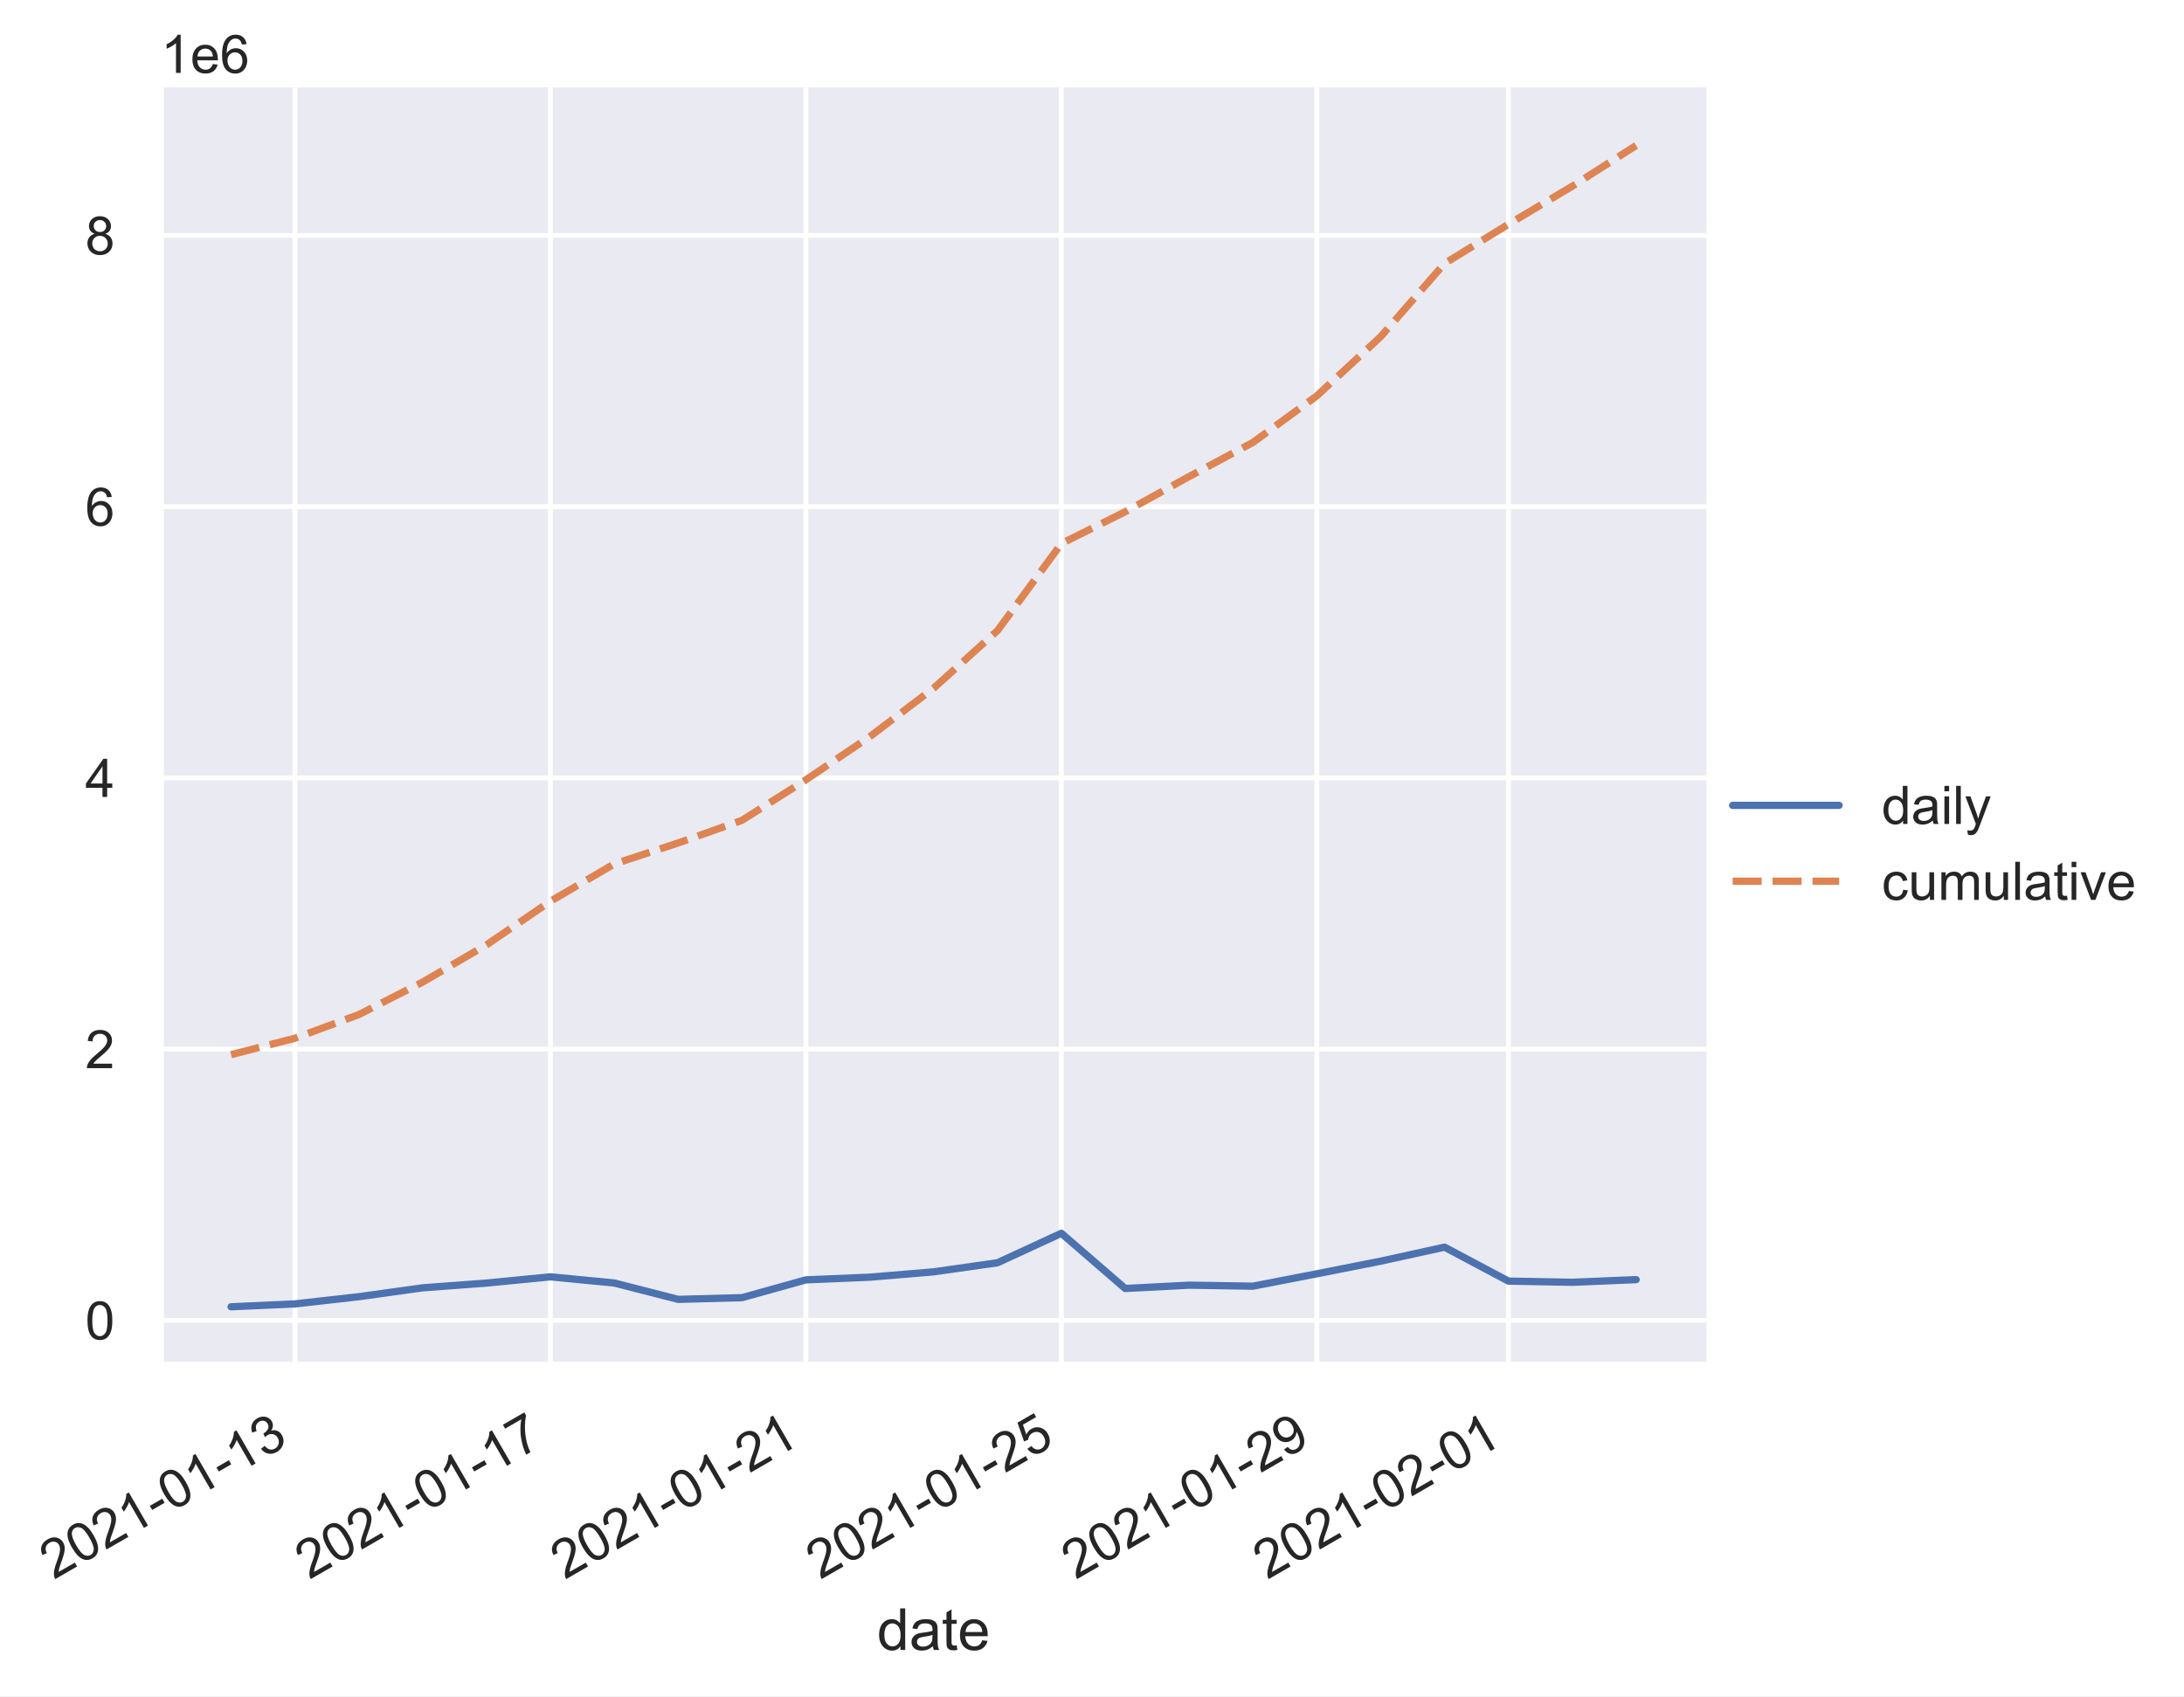
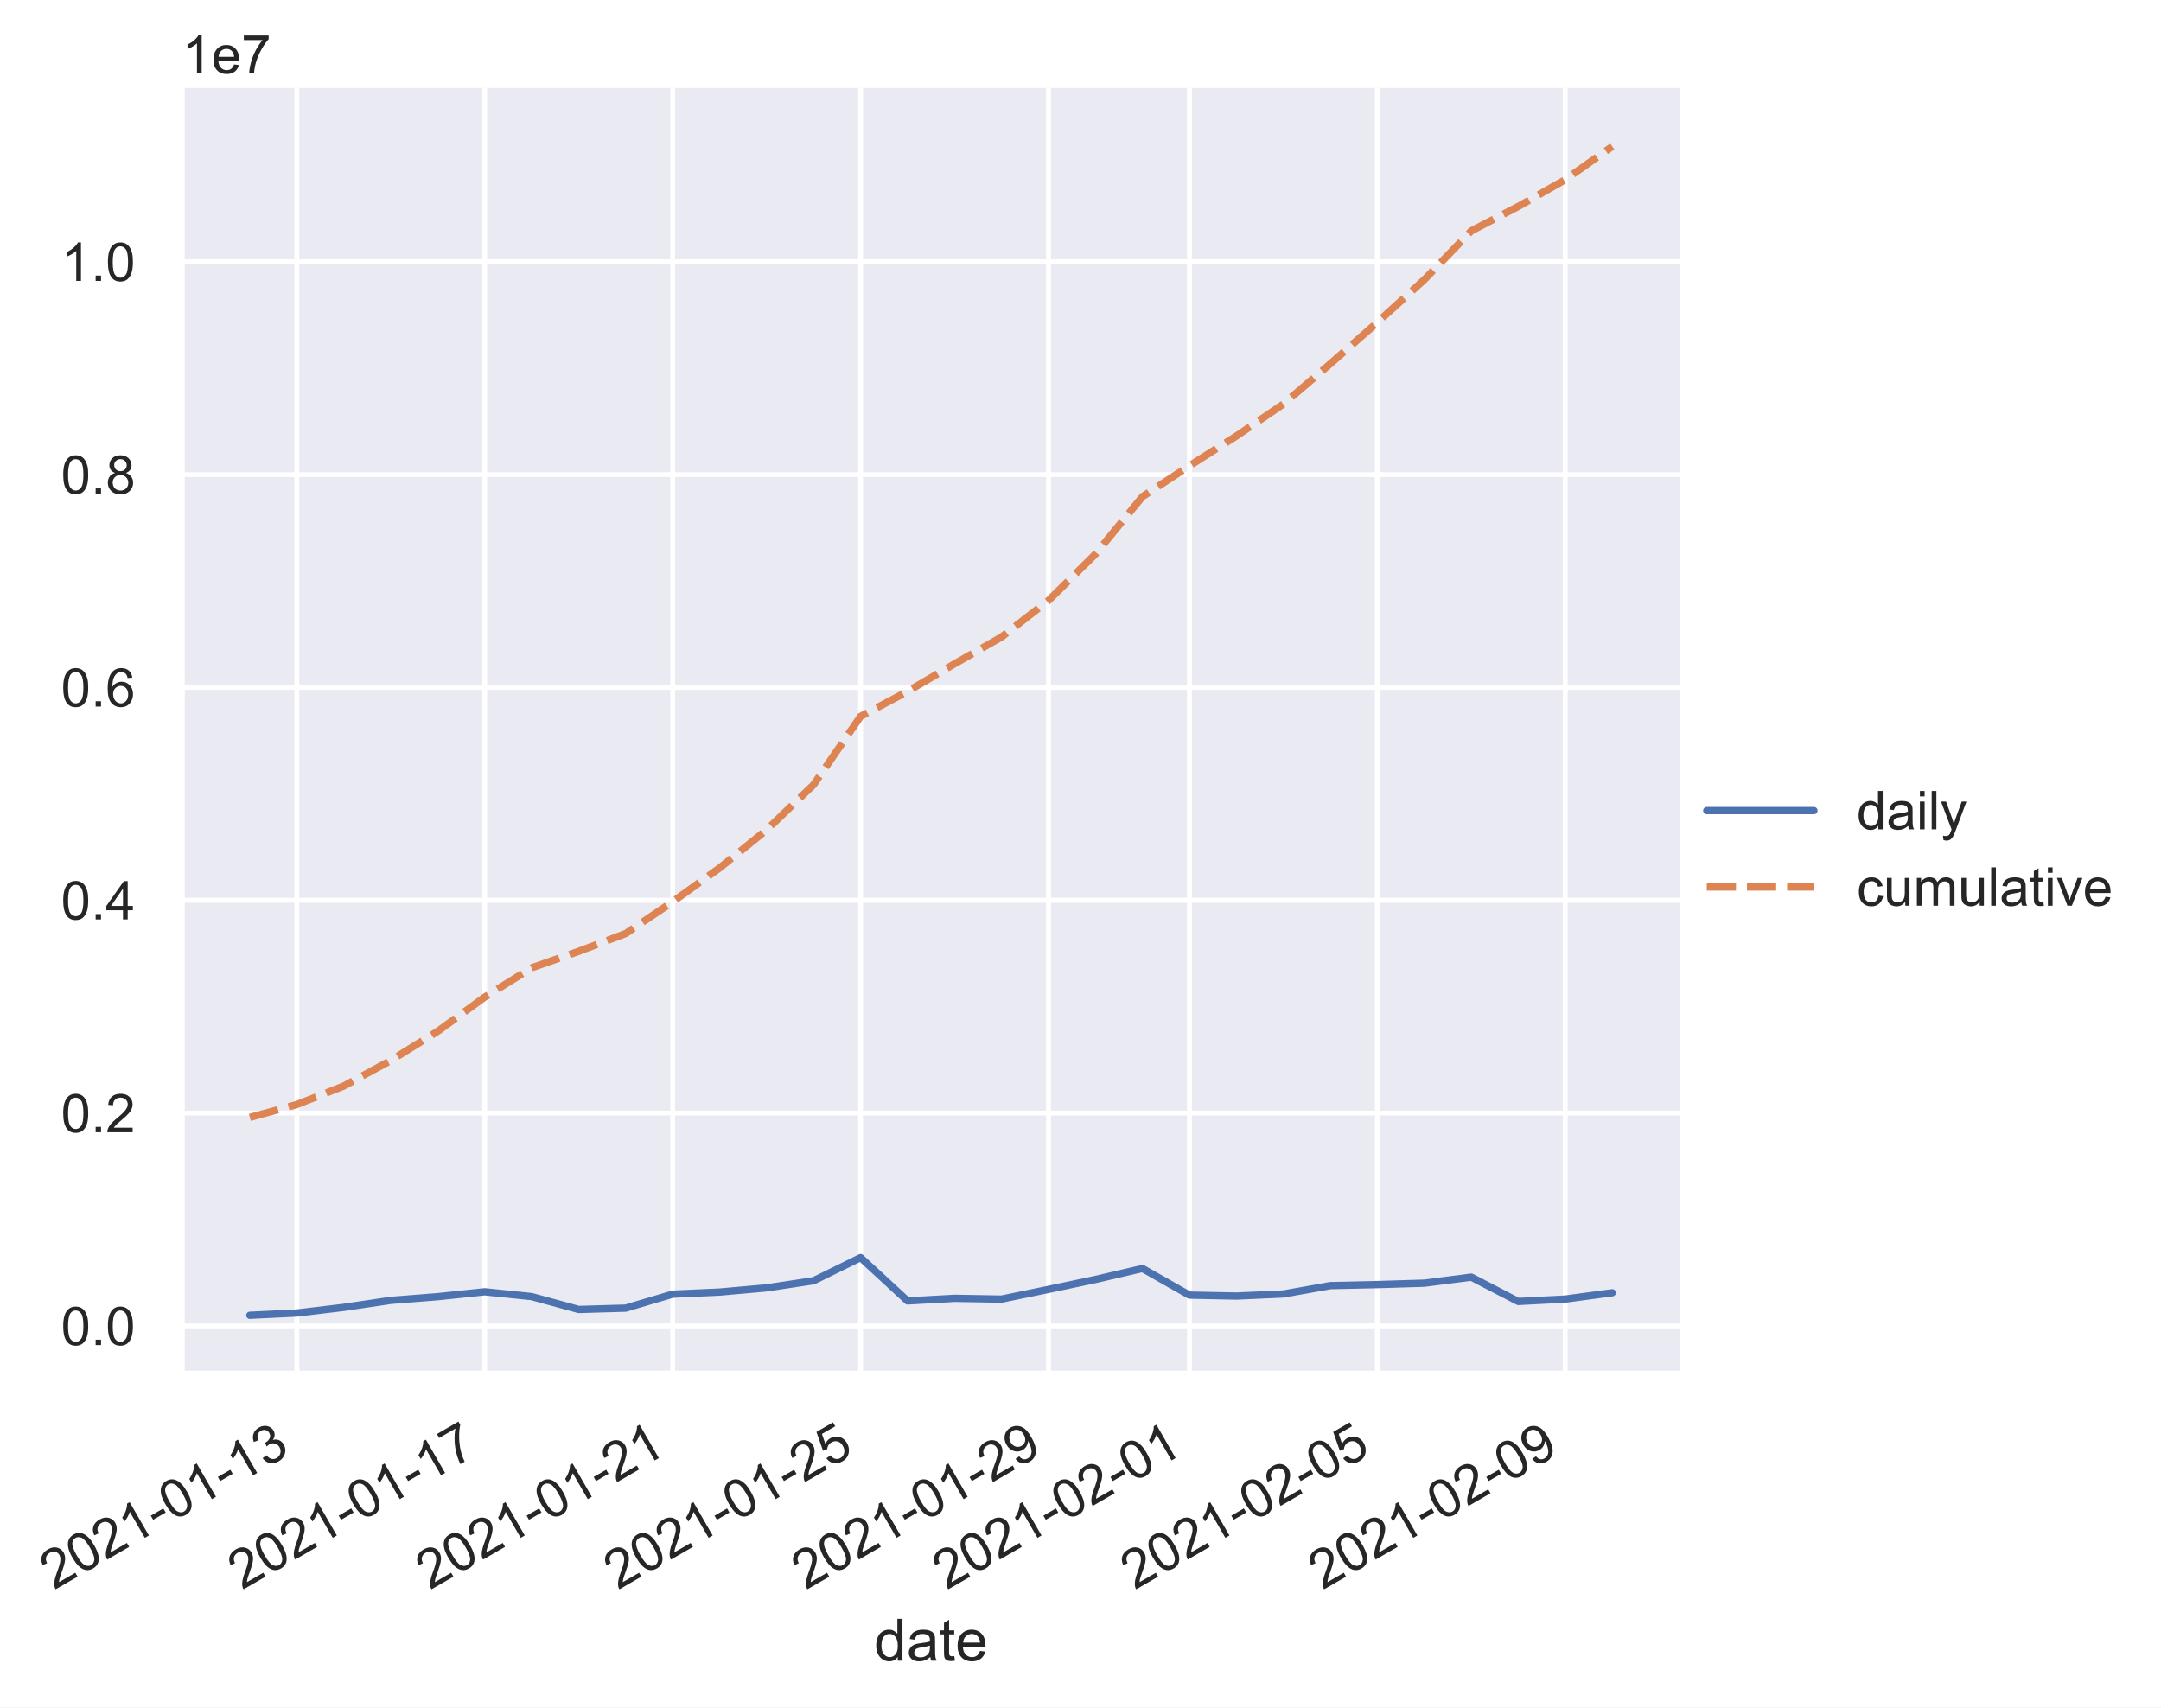
- <svg xmlns="http://www.w3.org/2000/svg" xmlns:xlink="http://www.w3.org/1999/xlink" height="350.631pt" version="1.1" viewBox="0 0 451.328 350.631" width="451.328pt">
+ <svg xmlns="http://www.w3.org/2000/svg" xmlns:xlink="http://www.w3.org/1999/xlink" height="350.631pt" version="1.1" viewBox="0 0 443.781 350.631" width="443.781pt">
  <defs>
    <style type="text/css">*{stroke-linecap:butt;stroke-linejoin:round;}</style>
  </defs>
  <g id="figure_1">
    <g id="patch_1">
-       <path d="M 0 350.631  L 451.328 350.631  L 451.328 0  L 0 0  z " style="fill:#ffffff;" />
+       <path d="M 0 350.631  L 443.781 350.631  L 443.781 0  L 0 0  z " style="fill:#ffffff;" />
    </g>
    <g id="axes_1">
      <g id="patch_2">
-         <path d="M 33.238 282.114  L 352.629 282.114  L 352.629 18.074  L 33.238 18.074  z " style="fill:#eaeaf2;" />
+         <path d="M 37.317 282.114  L 345.081 282.114  L 345.081 18.074  L 37.317 18.074  z " style="fill:#eaeaf2;" />
      </g>
      <g id="matplotlib.axis_1">
        <g id="xtick_1">
          <g id="line2d_1">
-             <path clip-path="url(#pc529a335b0)" d="M 60.954 282.114  L 60.954 18.074  " style="fill:none;stroke:#ffffff;stroke-linecap:round;" />
+             <path clip-path="url(#p9297dbb8e9)" d="M 60.954 282.114  L 60.954 18.074  " style="fill:none;stroke:#ffffff;stroke-linecap:round;" />
          </g>
          <g id="text_1">
            <g style="fill:#262626;" transform="translate(11.1368 326.5631)rotate(-30)scale(0.11 -0.11)">
              <defs>
                <path d="M 50.344 8.453  L 50.344 0  L 3.031 0  Q 2.938 3.172 4.047 6.109  Q 5.859 10.938 9.828 15.625  Q 13.812 20.312 21.344 26.469  Q 33.016 36.031 37.109 41.625  Q 41.219 47.219 41.219 52.203  Q 41.219 57.422 37.469 61  Q 33.734 64.594 27.734 64.594  Q 21.391 64.594 17.578 60.781  Q 13.766 56.984 13.719 50.25  L 4.688 51.172  Q 5.609 61.281 11.656 66.578  Q 17.719 71.875 27.938 71.875  Q 38.234 71.875 44.234 66.156  Q 50.25 60.453 50.25 52  Q 50.25 47.703 48.484 43.547  Q 46.734 39.406 42.656 34.812  Q 38.578 30.219 29.109 22.219  Q 21.188 15.578 18.938 13.203  Q 16.703 10.844 15.234 8.453  z " id="ArialMT-50" />
                <path d="M 4.156 35.297  Q 4.156 48 6.766 55.734  Q 9.375 63.484 14.516 67.672  Q 19.672 71.875 27.484 71.875  Q 33.25 71.875 37.594 69.547  Q 41.938 67.234 44.766 62.859  Q 47.609 58.5 49.219 52.219  Q 50.828 45.953 50.828 35.297  Q 50.828 22.703 48.234 14.969  Q 45.656 7.234 40.5 3  Q 35.359 -1.219 27.484 -1.219  Q 17.141 -1.219 11.234 6.203  Q 4.156 15.141 4.156 35.297  z M 13.188 35.297  Q 13.188 17.672 17.312 11.828  Q 21.438 6 27.484 6  Q 33.547 6 37.672 11.859  Q 41.797 17.719 41.797 35.297  Q 41.797 52.984 37.672 58.781  Q 33.547 64.594 27.391 64.594  Q 21.344 64.594 17.719 59.469  Q 13.188 52.938 13.188 35.297  z " id="ArialMT-48" />
                <path d="M 37.25 0  L 28.469 0  L 28.469 56  Q 25.297 52.984 20.141 49.953  Q 14.984 46.922 10.891 45.406  L 10.891 53.906  Q 18.266 57.375 23.781 62.297  Q 29.297 67.234 31.594 71.875  L 37.25 71.875  z " id="ArialMT-49" />
                <path d="M 3.172 21.484  L 3.172 30.328  L 30.172 30.328  L 30.172 21.484  z " id="ArialMT-45" />
                <path d="M 4.203 18.891  L 12.984 20.062  Q 14.5 12.594 18.141 9.297  Q 21.781 6 27 6  Q 33.203 6 37.469 10.297  Q 41.75 14.594 41.75 20.953  Q 41.75 27 37.797 30.922  Q 33.844 34.859 27.734 34.859  Q 25.25 34.859 21.531 33.891  L 22.516 41.609  Q 23.391 41.5 23.922 41.5  Q 29.547 41.5 34.031 44.422  Q 38.531 47.359 38.531 53.469  Q 38.531 58.297 35.25 61.469  Q 31.984 64.656 26.812 64.656  Q 21.688 64.656 18.266 61.422  Q 14.844 58.203 13.875 51.766  L 5.078 53.328  Q 6.688 62.156 12.391 67.016  Q 18.109 71.875 26.609 71.875  Q 32.469 71.875 37.391 69.359  Q 42.328 66.844 44.938 62.5  Q 47.562 58.156 47.562 53.266  Q 47.562 48.641 45.062 44.828  Q 42.578 41.016 37.703 38.766  Q 44.047 37.312 47.562 32.688  Q 51.078 28.078 51.078 21.141  Q 51.078 11.766 44.234 5.25  Q 37.406 -1.266 26.953 -1.266  Q 17.531 -1.266 11.297 4.344  Q 5.078 9.969 4.203 18.891  z " id="ArialMT-51" />
              </defs>
              <use xlink:href="#ArialMT-50" />
              <use x="55.615" xlink:href="#ArialMT-48" />
              <use x="111.23" xlink:href="#ArialMT-50" />
              <use x="166.846" xlink:href="#ArialMT-49" />
              <use x="222.461" xlink:href="#ArialMT-45" />
              <use x="255.762" xlink:href="#ArialMT-48" />
              <use x="311.377" xlink:href="#ArialMT-49" />
              <use x="366.992" xlink:href="#ArialMT-45" />
              <use x="400.293" xlink:href="#ArialMT-49" />
              <use x="455.908" xlink:href="#ArialMT-51" />
            </g>
          </g>
        </g>
        <g id="xtick_2">
          <g id="line2d_2">
-             <path clip-path="url(#pc529a335b0)" d="M 113.746 282.114  L 113.746 18.074  " style="fill:none;stroke:#ffffff;stroke-linecap:round;" />
+             <path clip-path="url(#p9297dbb8e9)" d="M 99.545 282.114  L 99.545 18.074  " style="fill:none;stroke:#ffffff;stroke-linecap:round;" />
          </g>
          <g id="text_2">
-             <g style="fill:#262626;" transform="translate(63.92859 326.5631)rotate(-30)scale(0.11 -0.11)">
+             <g style="fill:#262626;" transform="translate(49.72793 326.5631)rotate(-30)scale(0.11 -0.11)">
              <defs>
                <path d="M 4.734 62.203  L 4.734 70.656  L 51.078 70.656  L 51.078 63.812  Q 44.234 56.547 37.516 44.484  Q 30.812 32.422 27.156 19.672  Q 24.516 10.688 23.781 0  L 14.75 0  Q 14.891 8.453 18.062 20.406  Q 21.234 32.375 27.172 43.484  Q 33.109 54.594 39.797 62.203  z " id="ArialMT-55" />
              </defs>
              <use xlink:href="#ArialMT-50" />
              <use x="55.615" xlink:href="#ArialMT-48" />
              <use x="111.23" xlink:href="#ArialMT-50" />
              <use x="166.846" xlink:href="#ArialMT-49" />
              <use x="222.461" xlink:href="#ArialMT-45" />
              <use x="255.762" xlink:href="#ArialMT-48" />
              <use x="311.377" xlink:href="#ArialMT-49" />
              <use x="366.992" xlink:href="#ArialMT-45" />
              <use x="400.293" xlink:href="#ArialMT-49" />
              <use x="455.908" xlink:href="#ArialMT-55" />
            </g>
          </g>
        </g>
        <g id="xtick_3">
          <g id="line2d_3">
-             <path clip-path="url(#pc529a335b0)" d="M 166.537 282.114  L 166.537 18.074  " style="fill:none;stroke:#ffffff;stroke-linecap:round;" />
+             <path clip-path="url(#p9297dbb8e9)" d="M 138.136 282.114  L 138.136 18.074  " style="fill:none;stroke:#ffffff;stroke-linecap:round;" />
          </g>
          <g id="text_3">
-             <g style="fill:#262626;" transform="translate(116.7204 326.5631)rotate(-30)scale(0.11 -0.11)">
+             <g style="fill:#262626;" transform="translate(88.31906 326.5631)rotate(-30)scale(0.11 -0.11)">
              <use xlink:href="#ArialMT-50" />
              <use x="55.615" xlink:href="#ArialMT-48" />
              <use x="111.23" xlink:href="#ArialMT-50" />
              <use x="166.846" xlink:href="#ArialMT-49" />
              <use x="222.461" xlink:href="#ArialMT-45" />
              <use x="255.762" xlink:href="#ArialMT-48" />
              <use x="311.377" xlink:href="#ArialMT-49" />
              <use x="366.992" xlink:href="#ArialMT-45" />
              <use x="400.293" xlink:href="#ArialMT-50" />
              <use x="455.908" xlink:href="#ArialMT-49" />
            </g>
          </g>
        </g>
        <g id="xtick_4">
          <g id="line2d_4">
-             <path clip-path="url(#pc529a335b0)" d="M 219.329 282.114  L 219.329 18.074  " style="fill:none;stroke:#ffffff;stroke-linecap:round;" />
+             <path clip-path="url(#p9297dbb8e9)" d="M 176.727 282.114  L 176.727 18.074  " style="fill:none;stroke:#ffffff;stroke-linecap:round;" />
          </g>
          <g id="text_4">
-             <g style="fill:#262626;" transform="translate(169.5122 326.5631)rotate(-30)scale(0.11 -0.11)">
+             <g style="fill:#262626;" transform="translate(126.9102 326.5631)rotate(-30)scale(0.11 -0.11)">
              <defs>
                <path d="M 4.156 18.75  L 13.375 19.531  Q 14.406 12.797 18.141 9.391  Q 21.875 6 27.156 6  Q 33.5 6 37.891 10.781  Q 42.281 15.578 42.281 23.484  Q 42.281 31 38.062 35.344  Q 33.844 39.703 27 39.703  Q 22.75 39.703 19.328 37.766  Q 15.922 35.844 13.969 32.766  L 5.719 33.844  L 12.641 70.609  L 48.25 70.609  L 48.25 62.203  L 19.672 62.203  L 15.828 42.969  Q 22.266 47.469 29.344 47.469  Q 38.719 47.469 45.156 40.969  Q 51.609 34.469 51.609 24.266  Q 51.609 14.547 45.953 7.469  Q 39.062 -1.219 27.156 -1.219  Q 17.391 -1.219 11.203 4.25  Q 5.031 9.719 4.156 18.75  z " id="ArialMT-53" />
              </defs>
              <use xlink:href="#ArialMT-50" />
              <use x="55.615" xlink:href="#ArialMT-48" />
              <use x="111.23" xlink:href="#ArialMT-50" />
              <use x="166.846" xlink:href="#ArialMT-49" />
              <use x="222.461" xlink:href="#ArialMT-45" />
              <use x="255.762" xlink:href="#ArialMT-48" />
              <use x="311.377" xlink:href="#ArialMT-49" />
              <use x="366.992" xlink:href="#ArialMT-45" />
              <use x="400.293" xlink:href="#ArialMT-50" />
              <use x="455.908" xlink:href="#ArialMT-53" />
            </g>
          </g>
        </g>
        <g id="xtick_5">
          <g id="line2d_5">
-             <path clip-path="url(#pc529a335b0)" d="M 272.121 282.114  L 272.121 18.074  " style="fill:none;stroke:#ffffff;stroke-linecap:round;" />
+             <path clip-path="url(#p9297dbb8e9)" d="M 215.318 282.114  L 215.318 18.074  " style="fill:none;stroke:#ffffff;stroke-linecap:round;" />
          </g>
          <g id="text_5">
-             <g style="fill:#262626;" transform="translate(222.304 326.5631)rotate(-30)scale(0.11 -0.11)">
+             <g style="fill:#262626;" transform="translate(165.5013 326.5631)rotate(-30)scale(0.11 -0.11)">
              <defs>
                <path d="M 5.469 16.547  L 13.922 17.328  Q 14.984 11.375 18.016 8.688  Q 21.047 6 25.781 6  Q 29.828 6 32.875 7.859  Q 35.938 9.719 37.891 12.812  Q 39.844 15.922 41.156 21.188  Q 42.484 26.469 42.484 31.938  Q 42.484 32.516 42.438 33.688  Q 39.797 29.5 35.234 26.875  Q 30.672 24.266 25.344 24.266  Q 16.453 24.266 10.297 30.703  Q 4.156 37.156 4.156 47.703  Q 4.156 58.594 10.578 65.234  Q 17 71.875 26.656 71.875  Q 33.641 71.875 39.422 68.109  Q 45.219 64.359 48.219 57.391  Q 51.219 50.438 51.219 37.25  Q 51.219 23.531 48.234 15.406  Q 45.266 7.281 39.375 3.031  Q 33.5 -1.219 25.594 -1.219  Q 17.188 -1.219 11.859 3.438  Q 6.547 8.109 5.469 16.547  z M 41.453 48.141  Q 41.453 55.719 37.422 60.156  Q 33.406 64.594 27.734 64.594  Q 21.875 64.594 17.531 59.812  Q 13.188 55.031 13.188 47.406  Q 13.188 40.578 17.312 36.297  Q 21.438 32.031 27.484 32.031  Q 33.594 32.031 37.516 36.297  Q 41.453 40.578 41.453 48.141  z " id="ArialMT-57" />
              </defs>
              <use xlink:href="#ArialMT-50" />
              <use x="55.615" xlink:href="#ArialMT-48" />
              <use x="111.23" xlink:href="#ArialMT-50" />
              <use x="166.846" xlink:href="#ArialMT-49" />
              <use x="222.461" xlink:href="#ArialMT-45" />
              <use x="255.762" xlink:href="#ArialMT-48" />
              <use x="311.377" xlink:href="#ArialMT-49" />
              <use x="366.992" xlink:href="#ArialMT-45" />
              <use x="400.293" xlink:href="#ArialMT-50" />
              <use x="455.908" xlink:href="#ArialMT-57" />
            </g>
          </g>
        </g>
        <g id="xtick_6">
          <g id="line2d_6">
-             <path clip-path="url(#pc529a335b0)" d="M 311.715 282.114  L 311.715 18.074  " style="fill:none;stroke:#ffffff;stroke-linecap:round;" />
+             <path clip-path="url(#p9297dbb8e9)" d="M 244.262 282.114  L 244.262 18.074  " style="fill:none;stroke:#ffffff;stroke-linecap:round;" />
          </g>
          <g id="text_6">
-             <g style="fill:#262626;" transform="translate(261.8978 326.5631)rotate(-30)scale(0.11 -0.11)">
+             <g style="fill:#262626;" transform="translate(194.4447 326.5631)rotate(-30)scale(0.11 -0.11)">
              <use xlink:href="#ArialMT-50" />
              <use x="55.615" xlink:href="#ArialMT-48" />
              <use x="111.23" xlink:href="#ArialMT-50" />
              <use x="166.846" xlink:href="#ArialMT-49" />
              <use x="222.461" xlink:href="#ArialMT-45" />
              <use x="255.762" xlink:href="#ArialMT-48" />
              <use x="311.377" xlink:href="#ArialMT-50" />
              <use x="366.992" xlink:href="#ArialMT-45" />
              <use x="400.293" xlink:href="#ArialMT-48" />
              <use x="455.908" xlink:href="#ArialMT-49" />
            </g>
          </g>
        </g>
-         <g id="text_7">
-           <g style="fill:#262626;" transform="translate(181.2568 341.0458)scale(0.12 -0.12)">
+         <g id="xtick_7">
+           <g id="line2d_7">
+             <path clip-path="url(#p9297dbb8e9)" d="M 282.853 282.114  L 282.853 18.074  " style="fill:none;stroke:#ffffff;stroke-linecap:round;" />
+           </g>
+           <g id="text_7">
+             <g style="fill:#262626;" transform="translate(233.0358 326.5631)rotate(-30)scale(0.11 -0.11)">
+               <use xlink:href="#ArialMT-50" />
+               <use x="55.615" xlink:href="#ArialMT-48" />
+               <use x="111.23" xlink:href="#ArialMT-50" />
+               <use x="166.846" xlink:href="#ArialMT-49" />
+               <use x="222.461" xlink:href="#ArialMT-45" />
+               <use x="255.762" xlink:href="#ArialMT-48" />
+               <use x="311.377" xlink:href="#ArialMT-50" />
+               <use x="366.992" xlink:href="#ArialMT-45" />
+               <use x="400.293" xlink:href="#ArialMT-48" />
+               <use x="455.908" xlink:href="#ArialMT-53" />
+             </g>
+           </g>
+         </g>
+         <g id="xtick_8">
+           <g id="line2d_8">
+             <path clip-path="url(#p9297dbb8e9)" d="M 321.444 282.114  L 321.444 18.074  " style="fill:none;stroke:#ffffff;stroke-linecap:round;" />
+           </g>
+           <g id="text_8">
+             <g style="fill:#262626;" transform="translate(271.6269 326.5631)rotate(-30)scale(0.11 -0.11)">
+               <use xlink:href="#ArialMT-50" />
+               <use x="55.615" xlink:href="#ArialMT-48" />
+               <use x="111.23" xlink:href="#ArialMT-50" />
+               <use x="166.846" xlink:href="#ArialMT-49" />
+               <use x="222.461" xlink:href="#ArialMT-45" />
+               <use x="255.762" xlink:href="#ArialMT-48" />
+               <use x="311.377" xlink:href="#ArialMT-50" />
+               <use x="366.992" xlink:href="#ArialMT-45" />
+               <use x="400.293" xlink:href="#ArialMT-48" />
+               <use x="455.908" xlink:href="#ArialMT-57" />
+             </g>
+           </g>
+         </g>
+         <g id="text_9">
+           <g style="fill:#262626;" transform="translate(179.5224 341.0458)scale(0.12 -0.12)">
            <defs>
              <path d="M 40.234 0  L 40.234 6.547  Q 35.297 -1.172 25.734 -1.172  Q 19.531 -1.172 14.328 2.25  Q 9.125 5.672 6.266 11.797  Q 3.422 17.922 3.422 25.875  Q 3.422 33.641 6 39.969  Q 8.594 46.297 13.766 49.656  Q 18.953 53.031 25.344 53.031  Q 30.031 53.031 33.688 51.047  Q 37.359 49.078 39.656 45.906  L 39.656 71.578  L 48.391 71.578  L 48.391 0  z M 12.453 25.875  Q 12.453 15.922 16.641 10.984  Q 20.844 6.062 26.562 6.062  Q 32.328 6.062 36.344 10.766  Q 40.375 15.484 40.375 25.141  Q 40.375 35.797 36.266 40.766  Q 32.172 45.75 26.172 45.75  Q 20.312 45.75 16.375 40.969  Q 12.453 36.188 12.453 25.875  z " id="ArialMT-100" />
              <path d="M 40.438 6.391  Q 35.547 2.25 31.031 0.531  Q 26.516 -1.172 21.344 -1.172  Q 12.797 -1.172 8.203 3  Q 3.609 7.172 3.609 13.672  Q 3.609 17.484 5.344 20.625  Q 7.078 23.781 9.891 25.688  Q 12.703 27.594 16.219 28.562  Q 18.797 29.25 24.031 29.891  Q 34.672 31.156 39.703 32.906  Q 39.75 34.719 39.75 35.203  Q 39.75 40.578 37.25 42.781  Q 33.891 45.75 27.25 45.75  Q 21.047 45.75 18.094 43.578  Q 15.141 41.406 13.719 35.891  L 5.125 37.062  Q 6.297 42.578 8.984 45.969  Q 11.672 49.359 16.75 51.188  Q 21.828 53.031 28.516 53.031  Q 35.156 53.031 39.297 51.469  Q 43.453 49.906 45.406 47.531  Q 47.359 45.172 48.141 41.547  Q 48.578 39.312 48.578 33.453  L 48.578 21.734  Q 48.578 9.469 49.141 6.219  Q 49.703 2.984 51.375 0  L 42.188 0  Q 40.828 2.734 40.438 6.391  z M 39.703 26.031  Q 34.906 24.078 25.344 22.703  Q 19.922 21.922 17.672 20.938  Q 15.438 19.969 14.203 18.094  Q 12.984 16.219 12.984 13.922  Q 12.984 10.406 15.641 8.062  Q 18.312 5.719 23.438 5.719  Q 28.516 5.719 32.469 7.938  Q 36.422 10.156 38.281 14.016  Q 39.703 17 39.703 22.797  z " id="ArialMT-97" />
              <path d="M 25.781 7.859  L 27.047 0.094  Q 23.344 -0.688 20.406 -0.688  Q 15.625 -0.688 12.984 0.828  Q 10.359 2.344 9.281 4.812  Q 8.203 7.281 8.203 15.188  L 8.203 45.016  L 1.766 45.016  L 1.766 51.859  L 8.203 51.859  L 8.203 64.703  L 16.938 69.969  L 16.938 51.859  L 25.781 51.859  L 25.781 45.016  L 16.938 45.016  L 16.938 14.703  Q 16.938 10.938 17.406 9.859  Q 17.875 8.797 18.922 8.156  Q 19.969 7.516 21.922 7.516  Q 23.391 7.516 25.781 7.859  z " id="ArialMT-116" />
              <path d="M 42.094 16.703  L 51.172 15.578  Q 49.031 7.625 43.219 3.219  Q 37.406 -1.172 28.375 -1.172  Q 17 -1.172 10.328 5.828  Q 3.656 12.844 3.656 25.484  Q 3.656 38.578 10.391 45.797  Q 17.141 53.031 27.875 53.031  Q 38.281 53.031 44.875 45.953  Q 51.469 38.875 51.469 26.031  Q 51.469 25.25 51.422 23.688  L 12.75 23.688  Q 13.234 15.141 17.578 10.594  Q 21.922 6.062 28.422 6.062  Q 33.25 6.062 36.672 8.594  Q 40.094 11.141 42.094 16.703  z M 13.234 30.906  L 42.188 30.906  Q 41.609 37.453 38.875 40.719  Q 34.672 45.797 27.984 45.797  Q 21.922 45.797 17.797 41.75  Q 13.672 37.703 13.234 30.906  z " id="ArialMT-101" />
            </defs>
            <use xlink:href="#ArialMT-100" />
            <use x="55.615" xlink:href="#ArialMT-97" />
            <use x="111.23" xlink:href="#ArialMT-116" />
            <use x="139.014" xlink:href="#ArialMT-101" />
          </g>
        </g>
      </g>
      <g id="matplotlib.axis_2">
        <g id="ytick_1">
-           <g id="line2d_7">
-             <path clip-path="url(#pc529a335b0)" d="M 33.238 272.915  L 352.629 272.915  " style="fill:none;stroke:#ffffff;stroke-linecap:round;" />
-           </g>
-           <g id="text_8">
-             <g style="fill:#262626;" transform="translate(17.62114 276.8517)scale(0.11 -0.11)">
-               <use xlink:href="#ArialMT-48" />
+           <g id="line2d_9">
+             <path clip-path="url(#p9297dbb8e9)" d="M 37.317 272.297  L 345.081 272.297  " style="fill:none;stroke:#ffffff;stroke-linecap:round;" />
+           </g>
+           <g id="text_10">
+             <g style="fill:#262626;" transform="translate(12.5268 276.234)scale(0.11 -0.11)">
+               <defs>
+                 <path d="M 9.078 0  L 9.078 10.016  L 19.094 10.016  L 19.094 0  z " id="ArialMT-46" />
+               </defs>
+               <use xlink:href="#ArialMT-48" />
+               <use x="55.615" xlink:href="#ArialMT-46" />
+               <use x="83.398" xlink:href="#ArialMT-48" />
            </g>
          </g>
        </g>
        <g id="ytick_2">
-           <g id="line2d_8">
-             <path clip-path="url(#pc529a335b0)" d="M 33.238 216.852  L 352.629 216.852  " style="fill:none;stroke:#ffffff;stroke-linecap:round;" />
-           </g>
-           <g id="text_9">
-             <g style="fill:#262626;" transform="translate(17.62114 220.7884)scale(0.11 -0.11)">
-               <use xlink:href="#ArialMT-50" />
+           <g id="line2d_10">
+             <path clip-path="url(#p9297dbb8e9)" d="M 37.317 228.589  L 345.081 228.589  " style="fill:none;stroke:#ffffff;stroke-linecap:round;" />
+           </g>
+           <g id="text_11">
+             <g style="fill:#262626;" transform="translate(12.5268 232.526)scale(0.11 -0.11)">
+               <use xlink:href="#ArialMT-48" />
+               <use x="55.615" xlink:href="#ArialMT-46" />
+               <use x="83.398" xlink:href="#ArialMT-50" />
            </g>
          </g>
        </g>
        <g id="ytick_3">
-           <g id="line2d_9">
-             <path clip-path="url(#pc529a335b0)" d="M 33.238 160.788  L 352.629 160.788  " style="fill:none;stroke:#ffffff;stroke-linecap:round;" />
-           </g>
-           <g id="text_10">
-             <g style="fill:#262626;" transform="translate(17.62114 164.725)scale(0.11 -0.11)">
+           <g id="line2d_11">
+             <path clip-path="url(#p9297dbb8e9)" d="M 37.317 184.881  L 345.081 184.881  " style="fill:none;stroke:#ffffff;stroke-linecap:round;" />
+           </g>
+           <g id="text_12">
+             <g style="fill:#262626;" transform="translate(12.5268 188.8181)scale(0.11 -0.11)">
              <defs>
                <path d="M 32.328 0  L 32.328 17.141  L 1.266 17.141  L 1.266 25.203  L 33.938 71.578  L 41.109 71.578  L 41.109 25.203  L 50.781 25.203  L 50.781 17.141  L 41.109 17.141  L 41.109 0  z M 32.328 25.203  L 32.328 57.469  L 9.906 25.203  z " id="ArialMT-52" />
              </defs>
-               <use xlink:href="#ArialMT-52" />
+               <use xlink:href="#ArialMT-48" />
+               <use x="55.615" xlink:href="#ArialMT-46" />
+               <use x="83.398" xlink:href="#ArialMT-52" />
            </g>
          </g>
        </g>
        <g id="ytick_4">
-           <g id="line2d_10">
-             <path clip-path="url(#pc529a335b0)" d="M 33.238 104.725  L 352.629 104.725  " style="fill:none;stroke:#ffffff;stroke-linecap:round;" />
-           </g>
-           <g id="text_11">
-             <g style="fill:#262626;" transform="translate(17.62114 108.6617)scale(0.11 -0.11)">
+           <g id="line2d_12">
+             <path clip-path="url(#p9297dbb8e9)" d="M 37.317 141.173  L 345.081 141.173  " style="fill:none;stroke:#ffffff;stroke-linecap:round;" />
+           </g>
+           <g id="text_13">
+             <g style="fill:#262626;" transform="translate(12.5268 145.1102)scale(0.11 -0.11)">
              <defs>
                <path d="M 49.75 54.047  L 41.016 53.375  Q 39.844 58.547 37.703 60.891  Q 34.125 64.656 28.906 64.656  Q 24.703 64.656 21.531 62.312  Q 17.391 59.281 14.984 53.469  Q 12.594 47.656 12.5 36.922  Q 15.672 41.75 20.266 44.094  Q 24.859 46.438 29.891 46.438  Q 38.672 46.438 44.844 39.969  Q 51.031 33.5 51.031 23.25  Q 51.031 16.5 48.125 10.719  Q 45.219 4.938 40.141 1.859  Q 35.062 -1.219 28.609 -1.219  Q 17.625 -1.219 10.688 6.859  Q 3.766 14.938 3.766 33.5  Q 3.766 54.25 11.422 63.672  Q 18.109 71.875 29.438 71.875  Q 37.891 71.875 43.281 67.141  Q 48.688 62.406 49.75 54.047  z M 13.875 23.188  Q 13.875 18.656 15.797 14.5  Q 17.719 10.359 21.188 8.172  Q 24.656 6 28.469 6  Q 34.031 6 38.031 10.484  Q 42.047 14.984 42.047 22.703  Q 42.047 30.125 38.078 34.391  Q 34.125 38.672 28.125 38.672  Q 22.172 38.672 18.016 34.391  Q 13.875 30.125 13.875 23.188  z " id="ArialMT-54" />
              </defs>
-               <use xlink:href="#ArialMT-54" />
+               <use xlink:href="#ArialMT-48" />
+               <use x="55.615" xlink:href="#ArialMT-46" />
+               <use x="83.398" xlink:href="#ArialMT-54" />
            </g>
          </g>
        </g>
        <g id="ytick_5">
-           <g id="line2d_11">
-             <path clip-path="url(#pc529a335b0)" d="M 33.238 48.662  L 352.629 48.662  " style="fill:none;stroke:#ffffff;stroke-linecap:round;" />
-           </g>
-           <g id="text_12">
-             <g style="fill:#262626;" transform="translate(17.62114 52.59836)scale(0.11 -0.11)">
+           <g id="line2d_13">
+             <path clip-path="url(#p9297dbb8e9)" d="M 37.317 97.465  L 345.081 97.465  " style="fill:none;stroke:#ffffff;stroke-linecap:round;" />
+           </g>
+           <g id="text_14">
+             <g style="fill:#262626;" transform="translate(12.5268 101.4022)scale(0.11 -0.11)">
              <defs>
                <path d="M 17.672 38.812  Q 12.203 40.828 9.562 44.531  Q 6.938 48.25 6.938 53.422  Q 6.938 61.234 12.547 66.547  Q 18.172 71.875 27.484 71.875  Q 36.859 71.875 42.578 66.422  Q 48.297 60.984 48.297 53.172  Q 48.297 48.188 45.672 44.5  Q 43.062 40.828 37.75 38.812  Q 44.344 36.672 47.781 31.875  Q 51.219 27.094 51.219 20.453  Q 51.219 11.281 44.719 5.031  Q 38.234 -1.219 27.641 -1.219  Q 17.047 -1.219 10.547 5.047  Q 4.047 11.328 4.047 20.703  Q 4.047 27.688 7.594 32.391  Q 11.141 37.109 17.672 38.812  z M 15.922 53.719  Q 15.922 48.641 19.188 45.406  Q 22.469 42.188 27.688 42.188  Q 32.766 42.188 36.016 45.375  Q 39.266 48.578 39.266 53.219  Q 39.266 58.062 35.906 61.359  Q 32.562 64.656 27.594 64.656  Q 22.562 64.656 19.234 61.422  Q 15.922 58.203 15.922 53.719  z M 13.094 20.656  Q 13.094 16.891 14.875 13.375  Q 16.656 9.859 20.172 7.922  Q 23.688 6 27.734 6  Q 34.031 6 38.125 10.047  Q 42.234 14.109 42.234 20.359  Q 42.234 26.703 38.016 30.859  Q 33.797 35.016 27.438 35.016  Q 21.234 35.016 17.156 30.906  Q 13.094 26.812 13.094 20.656  z " id="ArialMT-56" />
              </defs>
-               <use xlink:href="#ArialMT-56" />
-             </g>
-           </g>
-         </g>
-         <g id="text_13">
-           <g style="fill:#262626;" transform="translate(33.23817 15.07359)scale(0.11 -0.11)">
+               <use xlink:href="#ArialMT-48" />
+               <use x="55.615" xlink:href="#ArialMT-46" />
+               <use x="83.398" xlink:href="#ArialMT-56" />
+             </g>
+           </g>
+         </g>
+         <g id="ytick_6">
+           <g id="line2d_14">
+             <path clip-path="url(#p9297dbb8e9)" d="M 37.317 53.758  L 345.081 53.758  " style="fill:none;stroke:#ffffff;stroke-linecap:round;" />
+           </g>
+           <g id="text_15">
+             <g style="fill:#262626;" transform="translate(12.5268 57.6943)scale(0.11 -0.11)">
+               <use xlink:href="#ArialMT-49" />
+               <use x="55.615" xlink:href="#ArialMT-46" />
+               <use x="83.398" xlink:href="#ArialMT-48" />
+             </g>
+           </g>
+         </g>
+         <g id="text_16">
+           <g style="fill:#262626;" transform="translate(37.3168 15.07359)scale(0.11 -0.11)">
            <use xlink:href="#ArialMT-49" />
            <use x="55.615" xlink:href="#ArialMT-101" />
-             <use x="111.23" xlink:href="#ArialMT-54" />
-           </g>
-         </g>
-       </g>
-       <g id="line2d_12">
-         <path clip-path="url(#pc529a335b0)" d="M 47.756 270.112  L 60.954 269.519  L 74.152 268.03  L 87.35 266.193  L 100.548 265.212  L 113.746 263.92  L 126.944 265.194  L 140.142 268.582  L 153.34 268.229  L 166.537 264.551  L 179.735 263.997  L 192.933 262.892  L 206.131 261.016  L 219.329 254.921  L 232.527 266.332  L 245.725 265.646  L 258.923 265.854  L 272.121 263.295  L 285.319 260.683  L 298.517 257.787  L 311.715 264.804  L 324.913 265.052  L 338.111 264.501  " style="fill:none;stroke:#4c72b0;stroke-linecap:round;stroke-width:1.5;" />
-       </g>
-       <g id="line2d_13">
-         <path clip-path="url(#pc529a335b0)" d="M 47.756 217.997  L 60.954 214.601  L 74.152 209.716  L 87.35 202.994  L 100.548 195.291  L 113.746 186.295  L 126.944 178.575  L 140.142 174.242  L 153.34 169.556  L 166.537 161.192  L 179.735 152.274  L 192.933 142.251  L 206.131 130.352  L 219.329 112.358  L 232.527 105.775  L 245.725 98.506  L 258.923 91.445  L 272.121 81.825  L 285.319 69.593  L 298.517 54.464  L 311.715 46.353  L 324.913 38.49  L 338.111 30.075  " style="fill:none;stroke:#dd8452;stroke-dasharray:6,2.25;stroke-dashoffset:0;stroke-width:1.5;" />
-       </g>
-       <g id="line2d_14" />
-       <g id="line2d_15" />
+             <use x="111.23" xlink:href="#ArialMT-55" />
+           </g>
+         </g>
+       </g>
+       <g id="line2d_15">
+         <path clip-path="url(#p9297dbb8e9)" d="M 51.306 270.112  L 60.954 269.65  L 70.602 268.489  L 80.249 267.056  L 89.897 266.292  L 99.545 265.284  L 109.193 266.278  L 118.841 268.919  L 128.488 268.644  L 138.136 265.777  L 147.784 265.344  L 157.432 264.483  L 167.079 263.021  L 176.727 258.269  L 186.375 267.165  L 196.023 266.63  L 205.671 266.792  L 215.318 264.797  L 224.966 262.761  L 234.614 260.503  L 244.262 265.974  L 253.91 266.167  L 263.557 265.737  L 273.205 264.019  L 282.853 263.809  L 292.501 263.52  L 302.148 262.281  L 311.796 267.281  L 321.444 266.784  L 331.092 265.486  " style="fill:none;stroke:#4c72b0;stroke-linecap:round;stroke-width:1.5;" />
+       </g>
+       <g id="line2d_16">
+         <path clip-path="url(#p9297dbb8e9)" d="M 51.306 229.482  L 60.954 226.835  L 70.602 223.026  L 80.249 217.785  L 89.897 211.78  L 99.545 204.767  L 109.193 198.748  L 118.841 195.37  L 128.488 191.717  L 138.136 185.196  L 147.784 178.244  L 157.432 170.429  L 167.079 161.153  L 176.727 147.124  L 186.375 141.992  L 196.023 136.325  L 205.671 130.82  L 215.318 123.32  L 224.966 113.784  L 234.614 101.989  L 244.262 95.666  L 253.91 89.535  L 263.557 82.975  L 273.205 74.697  L 282.853 66.209  L 292.501 57.431  L 302.148 47.415  L 311.796 42.399  L 321.444 36.886  L 331.092 30.075  " style="fill:none;stroke:#dd8452;stroke-dasharray:6,2.25;stroke-dashoffset:0;stroke-width:1.5;" />
+       </g>
+       <g id="line2d_17" />
+       <g id="line2d_18" />
      <g id="patch_3">
-         <path d="M 33.238 282.114  L 33.238 18.074  " style="fill:none;stroke:#ffffff;stroke-linecap:square;stroke-linejoin:miter;stroke-width:1.25;" />
+         <path d="M 37.317 282.114  L 37.317 18.074  " style="fill:none;stroke:#ffffff;stroke-linecap:square;stroke-linejoin:miter;stroke-width:1.25;" />
      </g>
      <g id="patch_4">
-         <path d="M 33.238 282.114  L 352.629 282.114  " style="fill:none;stroke:#ffffff;stroke-linecap:square;stroke-linejoin:miter;stroke-width:1.25;" />
+         <path d="M 37.317 282.114  L 345.081 282.114  " style="fill:none;stroke:#ffffff;stroke-linecap:square;stroke-linejoin:miter;stroke-width:1.25;" />
      </g>
    </g>
    <g id="legend_1">
-       <g id="line2d_16">
-         <path d="M 358.053 166.465  L 380.053 166.465  " style="fill:none;stroke:#4c72b0;stroke-linecap:round;stroke-width:1.5;" />
-       </g>
-       <g id="line2d_17" />
-       <g id="text_14">
-         <g style="fill:#262626;" transform="translate(388.8534 170.3147)scale(0.11 -0.11)">
+       <g id="line2d_19">
+         <path d="M 350.506 166.465  L 372.506 166.465  " style="fill:none;stroke:#4c72b0;stroke-linecap:round;stroke-width:1.5;" />
+       </g>
+       <g id="line2d_20" />
+       <g id="text_17">
+         <g style="fill:#262626;" transform="translate(381.306 170.3147)scale(0.11 -0.11)">
          <defs>
            <path d="M 6.641 61.469  L 6.641 71.578  L 15.438 71.578  L 15.438 61.469  z M 6.641 0  L 6.641 51.859  L 15.438 51.859  L 15.438 0  z " id="ArialMT-105" />
            <path d="M 6.391 0  L 6.391 71.578  L 15.188 71.578  L 15.188 0  z " id="ArialMT-108" />
            <path d="M 6.203 -19.969  L 5.219 -11.719  Q 8.109 -12.5 10.25 -12.5  Q 13.188 -12.5 14.938 -11.516  Q 16.703 -10.547 17.828 -8.797  Q 18.656 -7.469 20.516 -2.25  Q 20.75 -1.516 21.297 -0.094  L 1.609 51.859  L 11.078 51.859  L 21.875 21.828  Q 23.969 16.109 25.641 9.812  Q 27.156 15.875 29.25 21.625  L 40.328 51.859  L 49.125 51.859  L 29.391 -0.875  Q 26.219 -9.422 24.469 -12.641  Q 22.125 -17 19.094 -19.016  Q 16.062 -21.047 11.859 -21.047  Q 9.328 -21.047 6.203 -19.969  z " id="ArialMT-121" />
          </defs>
          <use xlink:href="#ArialMT-100" />
          <use x="55.615" xlink:href="#ArialMT-97" />
          <use x="111.23" xlink:href="#ArialMT-105" />
          <use x="133.447" xlink:href="#ArialMT-108" />
          <use x="155.664" xlink:href="#ArialMT-121" />
        </g>
      </g>
-       <g id="line2d_18">
-         <path d="M 358.053 182.153  L 380.053 182.153  " style="fill:none;stroke:#dd8452;stroke-dasharray:6,2.25;stroke-dashoffset:0;stroke-width:1.5;" />
-       </g>
-       <g id="line2d_19" />
-       <g id="text_15">
-         <g style="fill:#262626;" transform="translate(388.8534 186.0035)scale(0.11 -0.11)">
+       <g id="line2d_21">
+         <path d="M 350.506 182.153  L 372.506 182.153  " style="fill:none;stroke:#dd8452;stroke-dasharray:6,2.25;stroke-dashoffset:0;stroke-width:1.5;" />
+       </g>
+       <g id="line2d_22" />
+       <g id="text_18">
+         <g style="fill:#262626;" transform="translate(381.306 186.0035)scale(0.11 -0.11)">
          <defs>
            <path d="M 40.438 19  L 49.078 17.875  Q 47.656 8.938 41.812 3.875  Q 35.984 -1.172 27.484 -1.172  Q 16.844 -1.172 10.375 5.781  Q 3.906 12.75 3.906 25.734  Q 3.906 34.125 6.688 40.422  Q 9.469 46.734 15.156 49.875  Q 20.844 53.031 27.547 53.031  Q 35.984 53.031 41.359 48.75  Q 46.734 44.484 48.25 36.625  L 39.703 35.297  Q 38.484 40.531 35.375 43.156  Q 32.281 45.797 27.875 45.797  Q 21.234 45.797 17.078 41.031  Q 12.938 36.281 12.938 25.984  Q 12.938 15.531 16.938 10.797  Q 20.953 6.062 27.391 6.062  Q 32.562 6.062 36.031 9.234  Q 39.5 12.406 40.438 19  z " id="ArialMT-99" />
            <path d="M 40.578 0  L 40.578 7.625  Q 34.516 -1.172 24.125 -1.172  Q 19.531 -1.172 15.547 0.578  Q 11.578 2.344 9.641 5  Q 7.719 7.672 6.938 11.531  Q 6.391 14.109 6.391 19.734  L 6.391 51.859  L 15.188 51.859  L 15.188 23.094  Q 15.188 16.219 15.719 13.812  Q 16.547 10.359 19.234 8.375  Q 21.922 6.391 25.875 6.391  Q 29.828 6.391 33.297 8.422  Q 36.766 10.453 38.203 13.938  Q 39.656 17.438 39.656 24.078  L 39.656 51.859  L 48.438 51.859  L 48.438 0  z " id="ArialMT-117" />
            <path d="M 6.594 0  L 6.594 51.859  L 14.453 51.859  L 14.453 44.578  Q 16.891 48.391 20.938 50.703  Q 25 53.031 30.172 53.031  Q 35.938 53.031 39.625 50.641  Q 43.312 48.25 44.828 43.953  Q 50.984 53.031 60.844 53.031  Q 68.562 53.031 72.703 48.75  Q 76.859 44.484 76.859 35.594  L 76.859 0  L 68.109 0  L 68.109 32.672  Q 68.109 37.938 67.25 40.25  Q 66.406 42.578 64.156 43.984  Q 61.922 45.406 58.891 45.406  Q 53.422 45.406 49.797 41.766  Q 46.188 38.141 46.188 30.125  L 46.188 0  L 37.406 0  L 37.406 33.688  Q 37.406 39.547 35.25 42.469  Q 33.109 45.406 28.219 45.406  Q 24.516 45.406 21.359 43.453  Q 18.219 41.5 16.797 37.734  Q 15.375 33.984 15.375 26.906  L 15.375 0  z " id="ArialMT-109" />
            <path d="M 21 0  L 1.266 51.859  L 10.547 51.859  L 21.688 20.797  Q 23.484 15.766 25 10.359  Q 26.172 14.453 28.266 20.219  L 39.797 51.859  L 48.828 51.859  L 29.203 0  z " id="ArialMT-118" />
          </defs>
          <use xlink:href="#ArialMT-99" />
          <use x="50" xlink:href="#ArialMT-117" />
          <use x="105.615" xlink:href="#ArialMT-109" />
          <use x="188.916" xlink:href="#ArialMT-117" />
          <use x="244.531" xlink:href="#ArialMT-108" />
          <use x="266.748" xlink:href="#ArialMT-97" />
          <use x="322.363" xlink:href="#ArialMT-116" />
          <use x="350.146" xlink:href="#ArialMT-105" />
          <use x="372.363" xlink:href="#ArialMT-118" />
          <use x="422.363" xlink:href="#ArialMT-101" />
        </g>
      </g>
    </g>
  </g>
  <defs>
-     <clipPath id="pc529a335b0">
-       <rect height="264.04" width="319.39" x="33.238" y="18.074" />
+     <clipPath id="p9297dbb8e9">
+       <rect height="264.04" width="307.764" x="37.317" y="18.074" />
    </clipPath>
  </defs>
</svg>
